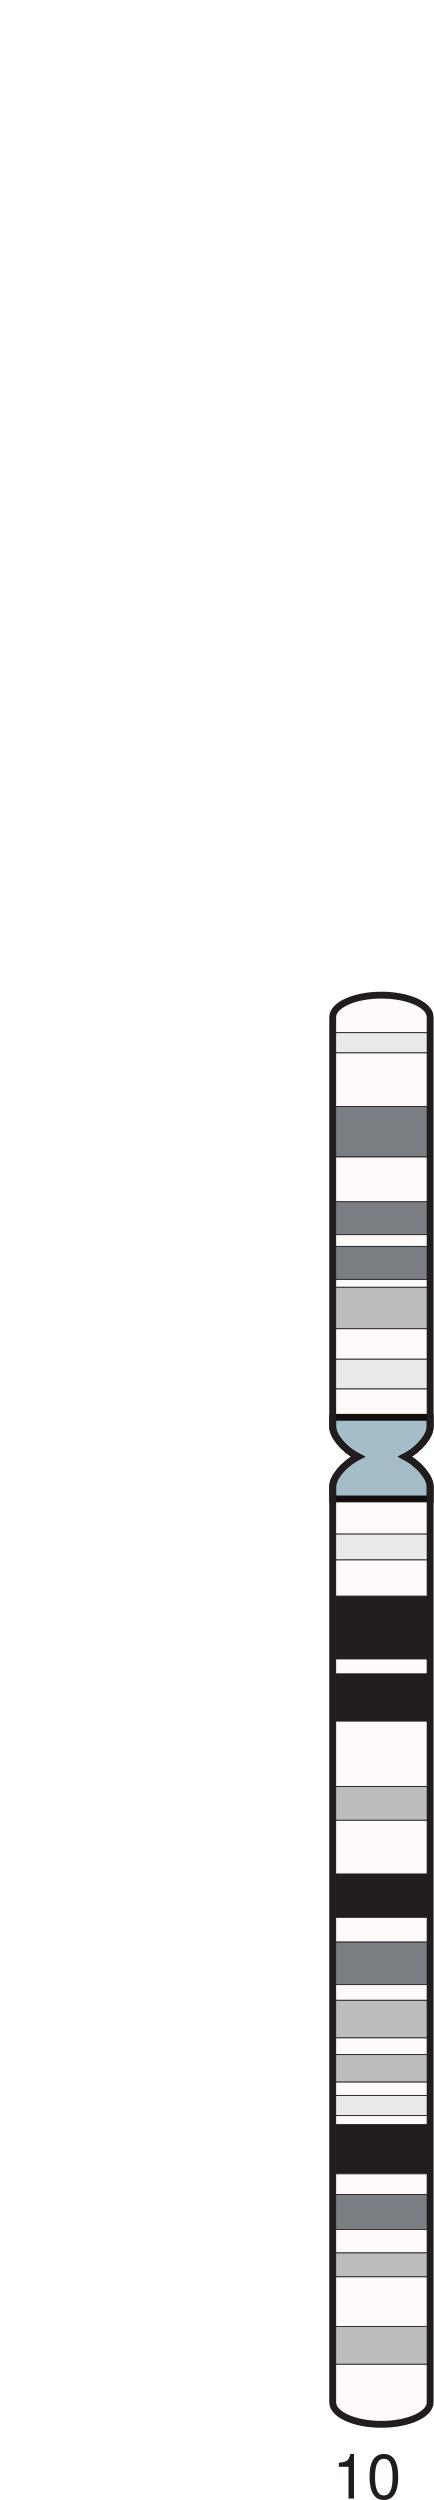
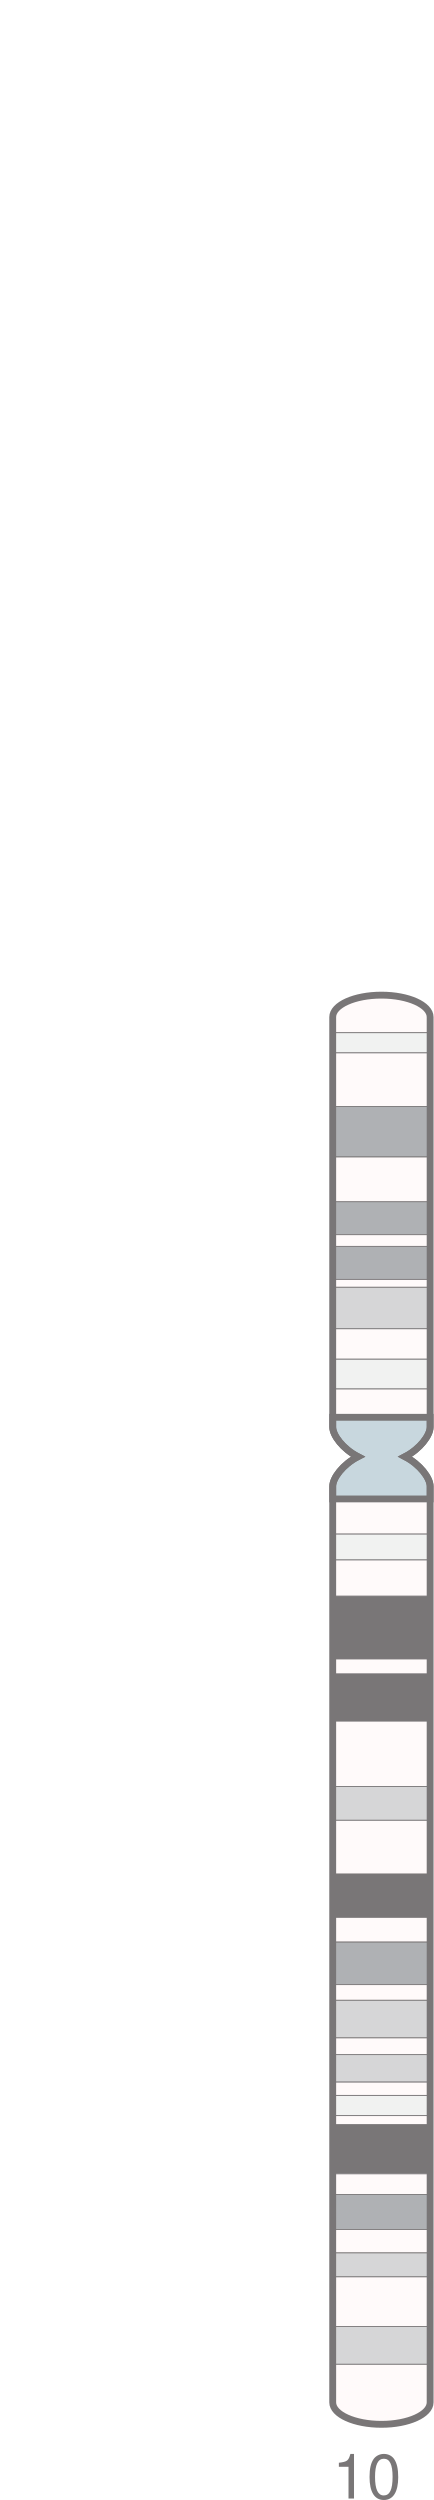
<svg xmlns="http://www.w3.org/2000/svg" contentScriptType="text/ecmascript" zoomAndPan="magnify" contentStyleType="text/css" preserveAspectRatio="xMidYMid meet" version="1.0">
  <g id="chromosome10" title="Chromosome 10">
-     <path style="fill:#211c1d;fill-opacity:1;fill-rule:nonzero;stroke:none" id="10q21.1" d="m 38.795,193.495 11.385,0.0 0.0,-7.34 -11.385,-0.0 0.0,7.34 z " />
-     <path style="fill:#211c1d;fill-opacity:1;fill-rule:nonzero;stroke:none" id="10q21.3" d="m 38.795,200.746 11.385,0.0 0.0,-5.525 -11.385,-0.0 0.0,5.525 z " />
-     <path style="fill:#211c1d;fill-opacity:1;fill-rule:nonzero;stroke:none" id="10q23.1" d="m 38.795,223.632 11.385,0.0 0.0,-5.072 -11.385,-0.0 0.0,5.072 z " />
-     <path style="fill:#e9eae9;fill-opacity:1;fill-rule:nonzero;stroke:none" id="10p15.2" d="m 38.795,122.804 11.385,0.0 0.0,-2.361 -11.385,-0.0 0.0,2.361 z " />
-     <path style="fill:none;stroke:#211c1d;stroke-width:0.1;stroke-linecap:butt;stroke-linejoin:miter;stroke-miterlimit:4;stroke-opacity:1;stroke-dasharray:none" id="10p15.2-o" d="m 38.795,122.804 11.385,0.0 0.0,-2.361 -11.385,-0.0 0.0,2.361 z " />
-     <path style="fill:#e9eae9;fill-opacity:1;fill-rule:nonzero;stroke:none" id="10p11.22" d="m 38.795,162.005 11.385,0.0 0.0,-3.495 -11.385,-0.0 0.0,3.495 z " />
-     <path style="fill:none;stroke:#211c1d;stroke-width:0.1;stroke-linecap:butt;stroke-linejoin:miter;stroke-miterlimit:4;stroke-opacity:1;stroke-dasharray:none" id="10p11.22-o" d="m 38.795,162.005 11.385,0.0 0.0,-3.495 -11.385,-0.0 0.0,3.495 z " />
-     <path style="fill:#e9eae9;fill-opacity:1;fill-rule:nonzero;stroke:none" id="10q11.22" d="m 38.795,181.946 11.385,0.0 0.0,-3.041 -11.385,-0.0 0.0,3.041 z " />
-     <path style="fill:none;stroke:#211c1d;stroke-width:0.1;stroke-linecap:butt;stroke-linejoin:miter;stroke-miterlimit:4;stroke-opacity:1;stroke-dasharray:none" id="10q11.22-o" d="m 38.795,181.946 11.385,0.0 0.0,-3.041 -11.385,-0.0 0.0,3.041 z " />
-     <path style="fill:#e9eae9;fill-opacity:1;fill-rule:nonzero;stroke:none" id="10q24.32" d="m 38.795,246.754 11.385,0.0 0.0,-2.361 -11.385,-0.0 0.0,2.361 z " />
-     <path style="fill:none;stroke:#211c1d;stroke-width:0.1;stroke-linecap:butt;stroke-linejoin:miter;stroke-miterlimit:4;stroke-opacity:1;stroke-dasharray:none" id="10q24.32-o" d="m 38.795,246.754 11.385,0.0 0.0,-2.361 -11.385,-0.0 0.0,2.361 z " />
-     <path style="fill:#211c1d;fill-opacity:1;fill-rule:nonzero;stroke:none" id="10q25.1" d="m 38.795,253.545 11.385,0.0 0.0,-5.752 -11.385,-0.0 0.0,5.752 z " />
-     <path style="fill:#bbbcbd;fill-opacity:1;fill-rule:nonzero;stroke:none" id="10p12.1" d="m 38.795,154.981 11.385,0.0 0.0,-4.854 -11.385,-0.0 0.0,4.854 z " />
-     <path style="fill:none;stroke:#211c1d;stroke-width:0.1;stroke-linecap:butt;stroke-linejoin:miter;stroke-miterlimit:4;stroke-opacity:1;stroke-dasharray:none" id="10p12.1-o" d="m 38.795,154.981 11.385,0.0 0.0,-4.854 -11.385,-0.0 0.0,4.854 z " />
-     <path style="fill:#bbbcbd;fill-opacity:1;fill-rule:nonzero;stroke:none" id="10q22.2" d="m 38.795,212.308 11.385,0.0 0.0,-3.945 -11.385,-0.0 0.0,3.945 z " />
-     <path style="fill:none;stroke:#211c1d;stroke-width:0.1;stroke-linecap:butt;stroke-linejoin:miter;stroke-miterlimit:4;stroke-opacity:1;stroke-dasharray:none" id="10q22.2-o" d="m 38.795,212.308 11.385,0.0 0.0,-3.945 -11.385,-0.0 0.0,3.945 z " />
-     <path style="fill:#bbbcbd;fill-opacity:1;fill-rule:nonzero;stroke:none" id="10q23.33" d="m 38.795,237.689 11.385,0.0 0.0,-4.399 -11.385,-0.0 0.0,4.399 z " />
-     <path style="fill:none;stroke:#211c1d;stroke-width:0.1;stroke-linecap:butt;stroke-linejoin:miter;stroke-miterlimit:4;stroke-opacity:1;stroke-dasharray:none" id="10q23.33-o" d="m 38.795,237.689 11.385,0.0 0.0,-4.399 -11.385,-0.0 0.0,4.399 z " />
-     <path style="fill:#bbbcbd;fill-opacity:1;fill-rule:nonzero;stroke:none" id="10q24.2" d="m 38.795,242.845 11.385,0.0 0.0,-3.208 -11.385,-0.0 0.0,3.208 z " />
-     <path style="fill:none;stroke:#211c1d;stroke-width:0.1;stroke-linecap:butt;stroke-linejoin:miter;stroke-miterlimit:4;stroke-opacity:1;stroke-dasharray:none" id="10q24.2-o" d="m 38.795,242.845 11.385,0.0 0.0,-3.208 -11.385,-0.0 0.0,3.208 z " />
-     <path style="fill:#bbbcbd;fill-opacity:1;fill-rule:nonzero;stroke:none" id="10q26.2" d="m 38.795,275.757 11.385,0.0 0.0,-4.4 -11.385,-0.0 0.0,4.4 z " />
-     <path style="fill:none;stroke:#211c1d;stroke-width:0.1;stroke-linecap:butt;stroke-linejoin:miter;stroke-miterlimit:4;stroke-opacity:1;stroke-dasharray:none" id="10q26.2-o" d="m 38.795,275.757 11.385,0.0 0.0,-4.4 -11.385,-0.0 0.0,4.4 z " />
-     <path style="fill:#bbbcbd;fill-opacity:1;fill-rule:nonzero;stroke:none" id="10q26.12" d="m 38.795,265.56 11.385,0.0 0.0,-2.812 -11.385,-0.0 0.0,2.812 z " />
-     <path style="fill:none;stroke:#211c1d;stroke-width:0.1;stroke-linecap:butt;stroke-linejoin:miter;stroke-miterlimit:4;stroke-opacity:1;stroke-dasharray:none" id="10q26.12-o" d="m 38.795,265.56 11.385,0.0 0.0,-2.812 -11.385,-0.0 0.0,2.812 z " />
-     <path style="fill:#7a7e82;fill-opacity:1;fill-rule:nonzero;stroke:none" id="10p14" d="m 38.795,134.945 11.385,0.0 0.0,-5.893 -11.385,-0.0 0.0,5.893 z " />
-     <path style="fill:none;stroke:#211c1d;stroke-width:0.1;stroke-linecap:butt;stroke-linejoin:miter;stroke-miterlimit:4;stroke-opacity:1;stroke-dasharray:none" id="10p14-o" d="m 38.795,134.945 11.385,0.0 0.0,-5.893 -11.385,-0.0 0.0,5.893 z " />
-     <path style="fill:#7a7e82;fill-opacity:1;fill-rule:nonzero;stroke:none" id="10q23.31" d="m 38.795,231.477 11.385,0.0 0.0,-4.984 -11.385,-0.0 0.0,4.984 z " />
-     <path style="fill:none;stroke:#211c1d;stroke-width:0.1;stroke-linecap:butt;stroke-linejoin:miter;stroke-miterlimit:4;stroke-opacity:1;stroke-dasharray:none" id="10q23.31-o" d="m 38.795,231.477 11.385,0.0 0.0,-4.984 -11.385,-0.0 0.0,4.984 z " />
-     <path style="fill:#7a7e82;fill-opacity:1;fill-rule:nonzero;stroke:none" id="10p12.33" d="m 38.795,144.009 11.385,0.0 0.0,-3.853 -11.385,-0.0 0.0,3.853 z " />
-     <path style="fill:none;stroke:#211c1d;stroke-width:0.1;stroke-linecap:butt;stroke-linejoin:miter;stroke-miterlimit:4;stroke-opacity:1;stroke-dasharray:none" id="10p12.33-o" d="m 38.795,144.009 11.385,0.0 0.0,-3.853 -11.385,-0.0 0.0,3.853 z " />
-     <path style="fill:#7a7e82;fill-opacity:1;fill-rule:nonzero;stroke:none" id="10p12.31" d="m 38.795,149.221 11.385,0.0 0.0,-3.853 -11.385,-0.0 0.0,3.853 z " />
-     <path style="fill:none;stroke:#211c1d;stroke-width:0.1;stroke-linecap:butt;stroke-linejoin:miter;stroke-miterlimit:4;stroke-opacity:1;stroke-dasharray:none" id="10p12.31-o" d="m 38.795,149.221 11.385,0.0 0.0,-3.853 -11.385,-0.0 0.0,3.853 z " />
-     <path style="fill:#7a7e82;fill-opacity:1;fill-rule:nonzero;stroke:none" id="10q25.3" d="m 38.795,260.03 11.385,0.0 0.0,-4.08 -11.385,-0.0 0.0,4.08 z " />
-     <path style="fill:none;stroke:#211c1d;stroke-width:0.1;stroke-linecap:butt;stroke-linejoin:miter;stroke-miterlimit:4;stroke-opacity:1;stroke-dasharray:none" id="10q25.3-o" d="m 38.795,260.03 11.385,0.0 0.0,-4.08 -11.385,-0.0 0.0,4.08 z " />
-     <path style="fill:#fffafa;stroke:#211c1d;stroke-width:0.1;stroke-linecap:butt;stroke-linejoin:miter;stroke-miterlimit:4;stroke-opacity:1;stroke-dasharray:none" id="10q22.3" d="m 38.795,218.561 11.385,0.0 0,-6.252 -11.385,-0.0 0,6.252 z " />
-     <path style="fill:#fffafa;stroke:#211c1d;stroke-width:0.1;stroke-linecap:butt;stroke-linejoin:miter;stroke-miterlimit:4;stroke-opacity:1;stroke-dasharray:none" id="10q26.11" d="m 38.795,262.748 11.385,0.0 0,-2.718 -11.385,-0.0 0,2.718 z " />
-     <path style="fill:#fffafa;stroke:#211c1d;stroke-width:0.1;stroke-linecap:butt;stroke-linejoin:miter;stroke-miterlimit:4;stroke-opacity:1;stroke-dasharray:none" id="10q11.21" d="m 38.795,178.906 11.385,0.0 0,-4.079 -11.385,-0.0 0,4.079 z " />
-     <path style="fill:#fffafa;stroke:#211c1d;stroke-width:0.1;stroke-linecap:butt;stroke-linejoin:miter;stroke-miterlimit:4;stroke-opacity:1;stroke-dasharray:none" id="10q24.31" d="m 38.795,244.393 11.385,0.0 0,-1.548 -11.385,-0.0 0,1.548 z " />
-     <path style="fill:#fffafa;stroke:#211c1d;stroke-width:0.1;stroke-linecap:butt;stroke-linejoin:miter;stroke-miterlimit:4;stroke-opacity:1;stroke-dasharray:none" id="10q23.2" d="m 38.795,226.493 11.385,0.0 0,-2.86 -11.385,-0.0 0,2.86 z " />
-     <path style="fill:#fffafa;stroke:#211c1d;stroke-width:0.1;stroke-linecap:butt;stroke-linejoin:miter;stroke-miterlimit:4;stroke-opacity:1;stroke-dasharray:none" id="10p11.23" d="m 38.795,158.51 11.385,0.0 0,-3.529 -11.385,-0.0 0,3.529 z " />
-     <path style="fill:#fffafa;stroke:#211c1d;stroke-width:0.1;stroke-linecap:butt;stroke-linejoin:miter;stroke-miterlimit:4;stroke-opacity:1;stroke-dasharray:none" id="10q26.13" d="m 38.795,271.357 11.385,0.0 0,-5.797 -11.385,-0.0 0,5.797 z " />
-     <path style="fill:#fffafa;stroke:#211c1d;stroke-width:0.1;stroke-linecap:butt;stroke-linejoin:miter;stroke-miterlimit:4;stroke-opacity:1;stroke-dasharray:none" id="10q24.1" d="m 38.795,239.637 11.385,0.0 0,-1.948 -11.385,-0.0 0,1.948 z " />
-     <path style="fill:#fffafa;stroke:#211c1d;stroke-width:0.1;stroke-linecap:butt;stroke-linejoin:miter;stroke-miterlimit:4;stroke-opacity:1;stroke-dasharray:none" id="10q11.23" d="m 38.795,186.155 11.385,0.0 0,-4.209 -11.385,-0.0 0,4.209 z " />
-     <path style="fill:#fffafa;stroke:#211c1d;stroke-width:0.1;stroke-linecap:butt;stroke-linejoin:miter;stroke-miterlimit:4;stroke-opacity:1;stroke-dasharray:none" id="10p11.21" d="m 38.795,165.309 11.385,0.0 0,-3.304 -11.385,-0.0 0,3.304 z " />
-     <path style="fill:#fffafa;stroke:#211c1d;stroke-width:0.1;stroke-linecap:butt;stroke-linejoin:miter;stroke-miterlimit:4;stroke-opacity:1;stroke-dasharray:none" id="10p15.1" d="m 38.795,129.052 11.385,0.0 0,-6.249 -11.385,-0.0 0,6.249 z " />
-     <path style="fill:#fffafa;stroke:#211c1d;stroke-width:0.1;stroke-linecap:butt;stroke-linejoin:miter;stroke-miterlimit:4;stroke-opacity:1;stroke-dasharray:none" id="10p13" d="m 38.795,140.156 11.385,0.0 0,-5.211 -11.385,-0.0 0,5.211 z " />
-     <path style="fill:#fffafa;stroke:#211c1d;stroke-width:0.1;stroke-linecap:butt;stroke-linejoin:miter;stroke-miterlimit:4;stroke-opacity:1;stroke-dasharray:none" id="10q23.32" d="m 38.795,233.29 11.385,0.0 0,-1.813 -11.385,-0.0 0,1.813 z " />
-     <path style="fill:#fffafa;stroke:#211c1d;stroke-width:0.1;stroke-linecap:butt;stroke-linejoin:miter;stroke-miterlimit:4;stroke-opacity:1;stroke-dasharray:none" id="10p12.32" d="m 38.795,145.368 11.385,0.0 0,-1.359 -11.385,-0.0 0,1.359 z " />
-     <path style="fill:#fffafa;stroke:#211c1d;stroke-width:0.1;stroke-linecap:butt;stroke-linejoin:miter;stroke-miterlimit:4;stroke-opacity:1;stroke-dasharray:none" id="10p12.2" d="m 38.795,150.127 11.385,0.0 0.0,-0.906 -11.385,-0.0 0.0,0.906 z " />
-     <path style="fill:#fffafa;stroke:#211c1d;stroke-width:0.1;stroke-linecap:butt;stroke-linejoin:miter;stroke-miterlimit:4;stroke-opacity:1;stroke-dasharray:none" id="10q26.3" d="m 38.795,275.757 0.0,4.4 c 0.0,1.415 2.543,2.563 5.682,2.563 3.137,0.0 5.682,-1.148 5.682,-2.563 l 0.0,-4.4 -11.385,-0.0 z" />
-     <path style="fill:#fffafa;stroke:#211c1d;stroke-width:0.1;stroke-linecap:butt;stroke-linejoin:miter;stroke-miterlimit:4;stroke-opacity:1;stroke-dasharray:none" id="10q24.33" d="m 38.795,247.793 11.385,0.0 0,-1.039 -11.385,-0.0 0,1.039 z " />
-     <path style="fill:#fffafa;stroke:#211c1d;stroke-width:0.1;stroke-linecap:butt;stroke-linejoin:miter;stroke-miterlimit:4;stroke-opacity:1;stroke-dasharray:none" id="10q21.2" d="m 38.795,195.22 11.385,0.0 0,-1.725 -11.385,-0.0 0,1.725 z " />
-     <path style="fill:#fffafa;stroke:#211c1d;stroke-width:0.1;stroke-linecap:butt;stroke-linejoin:miter;stroke-miterlimit:4;stroke-opacity:1;stroke-dasharray:none" id="10q25.2" d="m 38.795,255.95 11.385,0.0 0,-2.405 -11.385,-0.0 0,2.405 z " />
-     <path style="fill:#fffafa;stroke:#211c1d;stroke-width:0.1;stroke-linecap:butt;stroke-linejoin:miter;stroke-miterlimit:4;stroke-opacity:1;stroke-dasharray:none" id="10p15.3" d="m 38.795,120.442 11.385,0.0 0.0,-2 c 0.0,-1.414 -2.546,-2.561 -5.682,-2.561 -3.139,-0.0 -5.682,1.147 -5.682,2.561 l 0.0,2 z " />
-     <path style="fill:#fffafa;stroke:#211c1d;stroke-width:0.1;stroke-linecap:butt;stroke-linejoin:miter;stroke-miterlimit:4;stroke-opacity:1;stroke-dasharray:none" id="10q22.1" d="m 38.795,208.363 11.385,0.0 0,-7.617 -11.385,-0.0 0,7.617 z " />
-     <path style="fill:#a4bdc8;fill-opacity:1;fill-rule:nonzero;stroke:none" id="centromere10-f" d="m 50.169,174.827 0.0,-1.473 c 0.0,-0.965 -1.181,-2.549 -2.923,-3.455 1.743,-0.909 2.923,-2.491 2.923,-3.458 l 0.0,-1.133 -11.364,-0.0 0.0,1.133 c 0.0,0.969 1.187,2.551 2.939,3.458 -1.752,0.907 -2.939,2.486 -2.939,3.455 l 0.0,1.473 11.364,0.0 " />
-     <path style="fill:none;stroke:#100f0d;stroke-width:0.8;stroke-linecap:butt;stroke-linejoin:miter;stroke-miterlimit:4;stroke-opacity:1;stroke-dasharray:none" id="centromere10-o" d="m 50.169,174.827 0.0,-1.473 c 0.0,-0.965 -1.181,-2.549 -2.923,-3.455 1.743,-0.909 2.923,-2.491 2.923,-3.458 l 0.0,-1.133 -11.364,-0.0 0.0,1.133 c 0.0,0.969 1.187,2.551 2.939,3.458 -1.752,0.907 -2.939,2.486 -2.939,3.455 l 0.0,1.473 11.364,0.0 z " />
-     <path style="fill:none;stroke:#211c1d;stroke-width:0.8;stroke-linecap:butt;stroke-linejoin:miter;stroke-miterlimit:4;stroke-opacity:1;stroke-dasharray:none" id="outline10" d="m 41.744,169.899 c -1.752,0.906 -2.939,2.487 -2.939,3.455 l 0.0,106.843 c 0.0,1.415 2.543,2.563 5.682,2.563 3.137,0.0 5.682,-1.148 5.682,-2.563 l 0.0,-106.843 c 0.0,-0.965 -1.181,-2.549 -2.923,-3.455 1.743,-0.907 2.923,-2.493 2.923,-3.456 l 0.0,-47.815 c 0.0,-1.414 -2.546,-2.561 -5.682,-2.561 -3.139,-0.0 -5.682,1.147 -5.682,2.561 l 0.0,47.815 c 0.0,0.966 1.187,2.55 2.939,3.456 z " />
+     <path style="fill:#797677;fill-opacity:1;fill-rule:nonzero;stroke:none" id="10q21.1" d="m 38.795,193.495 11.385,0.0 0.0,-7.34 -11.385,-0.0 0.0,7.34 z " />
+     <path style="fill:#797677;fill-opacity:1;fill-rule:nonzero;stroke:none" id="10q21.3" d="m 38.795,200.746 11.385,0.0 0.0,-5.525 -11.385,-0.0 0.0,5.525 z " />
+     <path style="fill:#797677;fill-opacity:1;fill-rule:nonzero;stroke:none" id="10q23.1" d="m 38.795,223.632 11.385,0.0 0.0,-5.072 -11.385,-0.0 0.0,5.072 z " />
+     <path style="fill:#f1f2f1;fill-opacity:1;fill-rule:nonzero;stroke:none" id="10p15.2" d="m 38.795,122.804 11.385,0.0 0.0,-2.361 -11.385,-0.0 0.0,2.361 z " />
+     <path style="fill:none;stroke:#797677;stroke-width:0.1;stroke-linecap:butt;stroke-linejoin:miter;stroke-miterlimit:4;stroke-opacity:1;stroke-dasharray:none" id="10p15.2-o" d="m 38.795,122.804 11.385,0.0 0.0,-2.361 -11.385,-0.0 0.0,2.361 z " />
+     <path style="fill:#f1f2f1;fill-opacity:1;fill-rule:nonzero;stroke:none" id="10p11.22" d="m 38.795,162.005 11.385,0.0 0.0,-3.495 -11.385,-0.0 0.0,3.495 z " />
+     <path style="fill:none;stroke:#797677;stroke-width:0.1;stroke-linecap:butt;stroke-linejoin:miter;stroke-miterlimit:4;stroke-opacity:1;stroke-dasharray:none" id="10p11.22-o" d="m 38.795,162.005 11.385,0.0 0.0,-3.495 -11.385,-0.0 0.0,3.495 z " />
+     <path style="fill:#f1f2f1;fill-opacity:1;fill-rule:nonzero;stroke:none" id="10q11.22" d="m 38.795,181.946 11.385,0.0 0.0,-3.041 -11.385,-0.0 0.0,3.041 z " />
+     <path style="fill:none;stroke:#797677;stroke-width:0.1;stroke-linecap:butt;stroke-linejoin:miter;stroke-miterlimit:4;stroke-opacity:1;stroke-dasharray:none" id="10q11.22-o" d="m 38.795,181.946 11.385,0.0 0.0,-3.041 -11.385,-0.0 0.0,3.041 z " />
+     <path style="fill:#f1f2f1;fill-opacity:1;fill-rule:nonzero;stroke:none" id="10q24.32" d="m 38.795,246.754 11.385,0.0 0.0,-2.361 -11.385,-0.0 0.0,2.361 z " />
+     <path style="fill:none;stroke:#797677;stroke-width:0.1;stroke-linecap:butt;stroke-linejoin:miter;stroke-miterlimit:4;stroke-opacity:1;stroke-dasharray:none" id="10q24.32-o" d="m 38.795,246.754 11.385,0.0 0.0,-2.361 -11.385,-0.0 0.0,2.361 z " />
+     <path style="fill:#797677;fill-opacity:1;fill-rule:nonzero;stroke:none" id="10q25.1" d="m 38.795,253.545 11.385,0.0 0.0,-5.752 -11.385,-0.0 0.0,5.752 z " />
+     <path style="fill:#d6d6d7;fill-opacity:1;fill-rule:nonzero;stroke:none" id="10p12.1" d="m 38.795,154.981 11.385,0.0 0.0,-4.854 -11.385,-0.0 0.0,4.854 z " />
+     <path style="fill:none;stroke:#797677;stroke-width:0.1;stroke-linecap:butt;stroke-linejoin:miter;stroke-miterlimit:4;stroke-opacity:1;stroke-dasharray:none" id="10p12.1-o" d="m 38.795,154.981 11.385,0.0 0.0,-4.854 -11.385,-0.0 0.0,4.854 z " />
+     <path style="fill:#d6d6d7;fill-opacity:1;fill-rule:nonzero;stroke:none" id="10q22.2" d="m 38.795,212.308 11.385,0.0 0.0,-3.945 -11.385,-0.0 0.0,3.945 z " />
+     <path style="fill:none;stroke:#797677;stroke-width:0.1;stroke-linecap:butt;stroke-linejoin:miter;stroke-miterlimit:4;stroke-opacity:1;stroke-dasharray:none" id="10q22.2-o" d="m 38.795,212.308 11.385,0.0 0.0,-3.945 -11.385,-0.0 0.0,3.945 z " />
+     <path style="fill:#d6d6d7;fill-opacity:1;fill-rule:nonzero;stroke:none" id="10q23.33" d="m 38.795,237.689 11.385,0.0 0.0,-4.399 -11.385,-0.0 0.0,4.399 z " />
+     <path style="fill:none;stroke:#797677;stroke-width:0.1;stroke-linecap:butt;stroke-linejoin:miter;stroke-miterlimit:4;stroke-opacity:1;stroke-dasharray:none" id="10q23.33-o" d="m 38.795,237.689 11.385,0.0 0.0,-4.399 -11.385,-0.0 0.0,4.399 z " />
+     <path style="fill:#d6d6d7;fill-opacity:1;fill-rule:nonzero;stroke:none" id="10q24.2" d="m 38.795,242.845 11.385,0.0 0.0,-3.208 -11.385,-0.0 0.0,3.208 z " />
+     <path style="fill:none;stroke:#797677;stroke-width:0.1;stroke-linecap:butt;stroke-linejoin:miter;stroke-miterlimit:4;stroke-opacity:1;stroke-dasharray:none" id="10q24.2-o" d="m 38.795,242.845 11.385,0.0 0.0,-3.208 -11.385,-0.0 0.0,3.208 z " />
+     <path style="fill:#d6d6d7;fill-opacity:1;fill-rule:nonzero;stroke:none" id="10q26.2" d="m 38.795,275.757 11.385,0.0 0.0,-4.4 -11.385,-0.0 0.0,4.4 z " />
+     <path style="fill:none;stroke:#797677;stroke-width:0.1;stroke-linecap:butt;stroke-linejoin:miter;stroke-miterlimit:4;stroke-opacity:1;stroke-dasharray:none" id="10q26.2-o" d="m 38.795,275.757 11.385,0.0 0.0,-4.4 -11.385,-0.0 0.0,4.4 z " />
+     <path style="fill:#d6d6d7;fill-opacity:1;fill-rule:nonzero;stroke:none" id="10q26.12" d="m 38.795,265.56 11.385,0.0 0.0,-2.812 -11.385,-0.0 0.0,2.812 z " />
+     <path style="fill:none;stroke:#797677;stroke-width:0.1;stroke-linecap:butt;stroke-linejoin:miter;stroke-miterlimit:4;stroke-opacity:1;stroke-dasharray:none" id="10q26.12-o" d="m 38.795,265.56 11.385,0.0 0.0,-2.812 -11.385,-0.0 0.0,2.812 z " />
+     <path style="fill:#afb1b4;fill-opacity:1;fill-rule:nonzero;stroke:none" id="10p14" d="m 38.795,134.945 11.385,0.0 0.0,-5.893 -11.385,-0.0 0.0,5.893 z " />
+     <path style="fill:none;stroke:#797677;stroke-width:0.1;stroke-linecap:butt;stroke-linejoin:miter;stroke-miterlimit:4;stroke-opacity:1;stroke-dasharray:none" id="10p14-o" d="m 38.795,134.945 11.385,0.0 0.0,-5.893 -11.385,-0.0 0.0,5.893 z " />
+     <path style="fill:#afb1b4;fill-opacity:1;fill-rule:nonzero;stroke:none" id="10q23.31" d="m 38.795,231.477 11.385,0.0 0.0,-4.984 -11.385,-0.0 0.0,4.984 z " />
+     <path style="fill:none;stroke:#797677;stroke-width:0.1;stroke-linecap:butt;stroke-linejoin:miter;stroke-miterlimit:4;stroke-opacity:1;stroke-dasharray:none" id="10q23.31-o" d="m 38.795,231.477 11.385,0.0 0.0,-4.984 -11.385,-0.0 0.0,4.984 z " />
+     <path style="fill:#afb1b4;fill-opacity:1;fill-rule:nonzero;stroke:none" id="10p12.33" d="m 38.795,144.009 11.385,0.0 0.0,-3.853 -11.385,-0.0 0.0,3.853 z " />
+     <path style="fill:none;stroke:#797677;stroke-width:0.1;stroke-linecap:butt;stroke-linejoin:miter;stroke-miterlimit:4;stroke-opacity:1;stroke-dasharray:none" id="10p12.33-o" d="m 38.795,144.009 11.385,0.0 0.0,-3.853 -11.385,-0.0 0.0,3.853 z " />
+     <path style="fill:#afb1b4;fill-opacity:1;fill-rule:nonzero;stroke:none" id="10p12.31" d="m 38.795,149.221 11.385,0.0 0.0,-3.853 -11.385,-0.0 0.0,3.853 z " />
+     <path style="fill:none;stroke:#797677;stroke-width:0.1;stroke-linecap:butt;stroke-linejoin:miter;stroke-miterlimit:4;stroke-opacity:1;stroke-dasharray:none" id="10p12.31-o" d="m 38.795,149.221 11.385,0.0 0.0,-3.853 -11.385,-0.0 0.0,3.853 z " />
+     <path style="fill:#afb1b4;fill-opacity:1;fill-rule:nonzero;stroke:none" id="10q25.3" d="m 38.795,260.03 11.385,0.0 0.0,-4.08 -11.385,-0.0 0.0,4.08 z " />
+     <path style="fill:none;stroke:#797677;stroke-width:0.1;stroke-linecap:butt;stroke-linejoin:miter;stroke-miterlimit:4;stroke-opacity:1;stroke-dasharray:none" id="10q25.3-o" d="m 38.795,260.03 11.385,0.0 0.0,-4.08 -11.385,-0.0 0.0,4.08 z " />
+     <path style="fill:#fffafa;stroke:#797677;stroke-width:0.1;stroke-linecap:butt;stroke-linejoin:miter;stroke-miterlimit:4;stroke-opacity:1;stroke-dasharray:none" id="10q22.3" d="m 38.795,218.561 11.385,0.0 0,-6.252 -11.385,-0.0 0,6.252 z " />
+     <path style="fill:#fffafa;stroke:#797677;stroke-width:0.1;stroke-linecap:butt;stroke-linejoin:miter;stroke-miterlimit:4;stroke-opacity:1;stroke-dasharray:none" id="10q26.11" d="m 38.795,262.748 11.385,0.0 0,-2.718 -11.385,-0.0 0,2.718 z " />
+     <path style="fill:#fffafa;stroke:#797677;stroke-width:0.1;stroke-linecap:butt;stroke-linejoin:miter;stroke-miterlimit:4;stroke-opacity:1;stroke-dasharray:none" id="10q11.21" d="m 38.795,178.906 11.385,0.0 0,-4.079 -11.385,-0.0 0,4.079 z " />
+     <path style="fill:#fffafa;stroke:#797677;stroke-width:0.1;stroke-linecap:butt;stroke-linejoin:miter;stroke-miterlimit:4;stroke-opacity:1;stroke-dasharray:none" id="10q24.31" d="m 38.795,244.393 11.385,0.0 0,-1.548 -11.385,-0.0 0,1.548 z " />
+     <path style="fill:#fffafa;stroke:#797677;stroke-width:0.1;stroke-linecap:butt;stroke-linejoin:miter;stroke-miterlimit:4;stroke-opacity:1;stroke-dasharray:none" id="10q23.2" d="m 38.795,226.493 11.385,0.0 0,-2.86 -11.385,-0.0 0,2.86 z " />
+     <path style="fill:#fffafa;stroke:#797677;stroke-width:0.1;stroke-linecap:butt;stroke-linejoin:miter;stroke-miterlimit:4;stroke-opacity:1;stroke-dasharray:none" id="10p11.23" d="m 38.795,158.51 11.385,0.0 0,-3.529 -11.385,-0.0 0,3.529 z " />
+     <path style="fill:#fffafa;stroke:#797677;stroke-width:0.1;stroke-linecap:butt;stroke-linejoin:miter;stroke-miterlimit:4;stroke-opacity:1;stroke-dasharray:none" id="10q26.13" d="m 38.795,271.357 11.385,0.0 0,-5.797 -11.385,-0.0 0,5.797 z " />
+     <path style="fill:#fffafa;stroke:#797677;stroke-width:0.1;stroke-linecap:butt;stroke-linejoin:miter;stroke-miterlimit:4;stroke-opacity:1;stroke-dasharray:none" id="10q24.1" d="m 38.795,239.637 11.385,0.0 0,-1.948 -11.385,-0.0 0,1.948 z " />
+     <path style="fill:#fffafa;stroke:#797677;stroke-width:0.1;stroke-linecap:butt;stroke-linejoin:miter;stroke-miterlimit:4;stroke-opacity:1;stroke-dasharray:none" id="10q11.23" d="m 38.795,186.155 11.385,0.0 0,-4.209 -11.385,-0.0 0,4.209 z " />
+     <path style="fill:#fffafa;stroke:#797677;stroke-width:0.1;stroke-linecap:butt;stroke-linejoin:miter;stroke-miterlimit:4;stroke-opacity:1;stroke-dasharray:none" id="10p11.21" d="m 38.795,165.309 11.385,0.0 0,-3.304 -11.385,-0.0 0,3.304 z " />
+     <path style="fill:#fffafa;stroke:#797677;stroke-width:0.1;stroke-linecap:butt;stroke-linejoin:miter;stroke-miterlimit:4;stroke-opacity:1;stroke-dasharray:none" id="10p15.1" d="m 38.795,129.052 11.385,0.0 0,-6.249 -11.385,-0.0 0,6.249 z " />
+     <path style="fill:#fffafa;stroke:#797677;stroke-width:0.1;stroke-linecap:butt;stroke-linejoin:miter;stroke-miterlimit:4;stroke-opacity:1;stroke-dasharray:none" id="10p13" d="m 38.795,140.156 11.385,0.0 0,-5.211 -11.385,-0.0 0,5.211 z " />
+     <path style="fill:#fffafa;stroke:#797677;stroke-width:0.1;stroke-linecap:butt;stroke-linejoin:miter;stroke-miterlimit:4;stroke-opacity:1;stroke-dasharray:none" id="10q23.32" d="m 38.795,233.29 11.385,0.0 0,-1.813 -11.385,-0.0 0,1.813 z " />
+     <path style="fill:#fffafa;stroke:#797677;stroke-width:0.1;stroke-linecap:butt;stroke-linejoin:miter;stroke-miterlimit:4;stroke-opacity:1;stroke-dasharray:none" id="10p12.32" d="m 38.795,145.368 11.385,0.0 0,-1.359 -11.385,-0.0 0,1.359 z " />
+     <path style="fill:#fffafa;stroke:#797677;stroke-width:0.1;stroke-linecap:butt;stroke-linejoin:miter;stroke-miterlimit:4;stroke-opacity:1;stroke-dasharray:none" id="10p12.2" d="m 38.795,150.127 11.385,0.0 0.0,-0.906 -11.385,-0.0 0.0,0.906 z " />
+     <path style="fill:#fffafa;stroke:#797677;stroke-width:0.1;stroke-linecap:butt;stroke-linejoin:miter;stroke-miterlimit:4;stroke-opacity:1;stroke-dasharray:none" id="10q26.3" d="m 38.795,275.757 0.0,4.4 c 0.0,1.415 2.543,2.563 5.682,2.563 3.137,0.0 5.682,-1.148 5.682,-2.563 l 0.0,-4.4 -11.385,-0.0 z" />
+     <path style="fill:#fffafa;stroke:#797677;stroke-width:0.1;stroke-linecap:butt;stroke-linejoin:miter;stroke-miterlimit:4;stroke-opacity:1;stroke-dasharray:none" id="10q24.33" d="m 38.795,247.793 11.385,0.0 0,-1.039 -11.385,-0.0 0,1.039 z " />
+     <path style="fill:#fffafa;stroke:#797677;stroke-width:0.1;stroke-linecap:butt;stroke-linejoin:miter;stroke-miterlimit:4;stroke-opacity:1;stroke-dasharray:none" id="10q21.2" d="m 38.795,195.22 11.385,0.0 0,-1.725 -11.385,-0.0 0,1.725 z " />
+     <path style="fill:#fffafa;stroke:#797677;stroke-width:0.1;stroke-linecap:butt;stroke-linejoin:miter;stroke-miterlimit:4;stroke-opacity:1;stroke-dasharray:none" id="10q25.2" d="m 38.795,255.95 11.385,0.0 0,-2.405 -11.385,-0.0 0,2.405 z " />
+     <path style="fill:#fffafa;stroke:#797677;stroke-width:0.1;stroke-linecap:butt;stroke-linejoin:miter;stroke-miterlimit:4;stroke-opacity:1;stroke-dasharray:none" id="10p15.3" d="m 38.795,120.442 11.385,0.0 0.0,-2 c 0.0,-1.414 -2.546,-2.561 -5.682,-2.561 -3.139,-0.0 -5.682,1.147 -5.682,2.561 l 0.0,2 z " />
+     <path style="fill:#fffafa;stroke:#797677;stroke-width:0.1;stroke-linecap:butt;stroke-linejoin:miter;stroke-miterlimit:4;stroke-opacity:1;stroke-dasharray:none" id="10q22.1" d="m 38.795,208.363 11.385,0.0 0,-7.617 -11.385,-0.0 0,7.617 z " />
+     <path style="fill:#c8d7de;fill-opacity:1;fill-rule:nonzero;stroke:none" id="centromere10-f" d="m 50.169,174.827 0.0,-1.473 c 0.0,-0.965 -1.181,-2.549 -2.923,-3.455 1.743,-0.909 2.923,-2.491 2.923,-3.458 l 0.0,-1.133 -11.364,-0.0 0.0,1.133 c 0.0,0.969 1.187,2.551 2.939,3.458 -1.752,0.907 -2.939,2.486 -2.939,3.455 l 0.0,1.473 11.364,0.0 " />
+     <path style="fill:none;stroke:#797677;stroke-width:0.8;stroke-linecap:butt;stroke-linejoin:miter;stroke-miterlimit:4;stroke-opacity:1;stroke-dasharray:none" id="centromere10-o" d="m 50.169,174.827 0.0,-1.473 c 0.0,-0.965 -1.181,-2.549 -2.923,-3.455 1.743,-0.909 2.923,-2.491 2.923,-3.458 l 0.0,-1.133 -11.364,-0.0 0.0,1.133 c 0.0,0.969 1.187,2.551 2.939,3.458 -1.752,0.907 -2.939,2.486 -2.939,3.455 l 0.0,1.473 11.364,0.0 z " />
+     <path style="fill:none;stroke:#797677;stroke-width:0.8;stroke-linecap:butt;stroke-linejoin:miter;stroke-miterlimit:4;stroke-opacity:1;stroke-dasharray:none" id="outline10" d="m 41.744,169.899 c -1.752,0.906 -2.939,2.487 -2.939,3.455 l 0.0,106.843 c 0.0,1.415 2.543,2.563 5.682,2.563 3.137,0.0 5.682,-1.148 5.682,-2.563 l 0.0,-106.843 c 0.0,-0.965 -1.181,-2.549 -2.923,-3.455 1.743,-0.907 2.923,-2.493 2.923,-3.456 l 0.0,-47.815 c 0.0,-1.414 -2.546,-2.561 -5.682,-2.561 -3.139,-0.0 -5.682,1.147 -5.682,2.561 l 0.0,47.815 c 0.0,0.966 1.187,2.55 2.939,3.456 z " />
    <path style="fill:none;stroke:#231f20;stroke-width:0.8;stroke-linecap:butt;stroke-linejoin:miter;stroke-miterlimit:4;stroke-opacity:1;stroke-dasharray:none;display:none" id="centre10" d="M 41.346,169.935 0.0,169.935 " />
    <text>
-       <tspan x="38.789 43.791" y="291.413" id="label10" style="font-size:7.195px;font-variant:normal;font-weight:normal;writing-mode:lr-tb;fill:#211c1d;fill-opacity:1;fill-rule:nonzero;stroke:none;font-family:Helvetica;-inkscape-font-specification:Helvetica">10</tspan>
+       <tspan x="38.789 43.791" y="291.413" id="label10" style="font-size:7.195px;font-variant:normal;font-weight:normal;writing-mode:lr-tb;fill:#797677;fill-opacity:1;fill-rule:nonzero;stroke:none;font-family:Helvetica;-inkscape-font-specification:Helvetica">10</tspan>
    </text>
  </g>
</svg>
